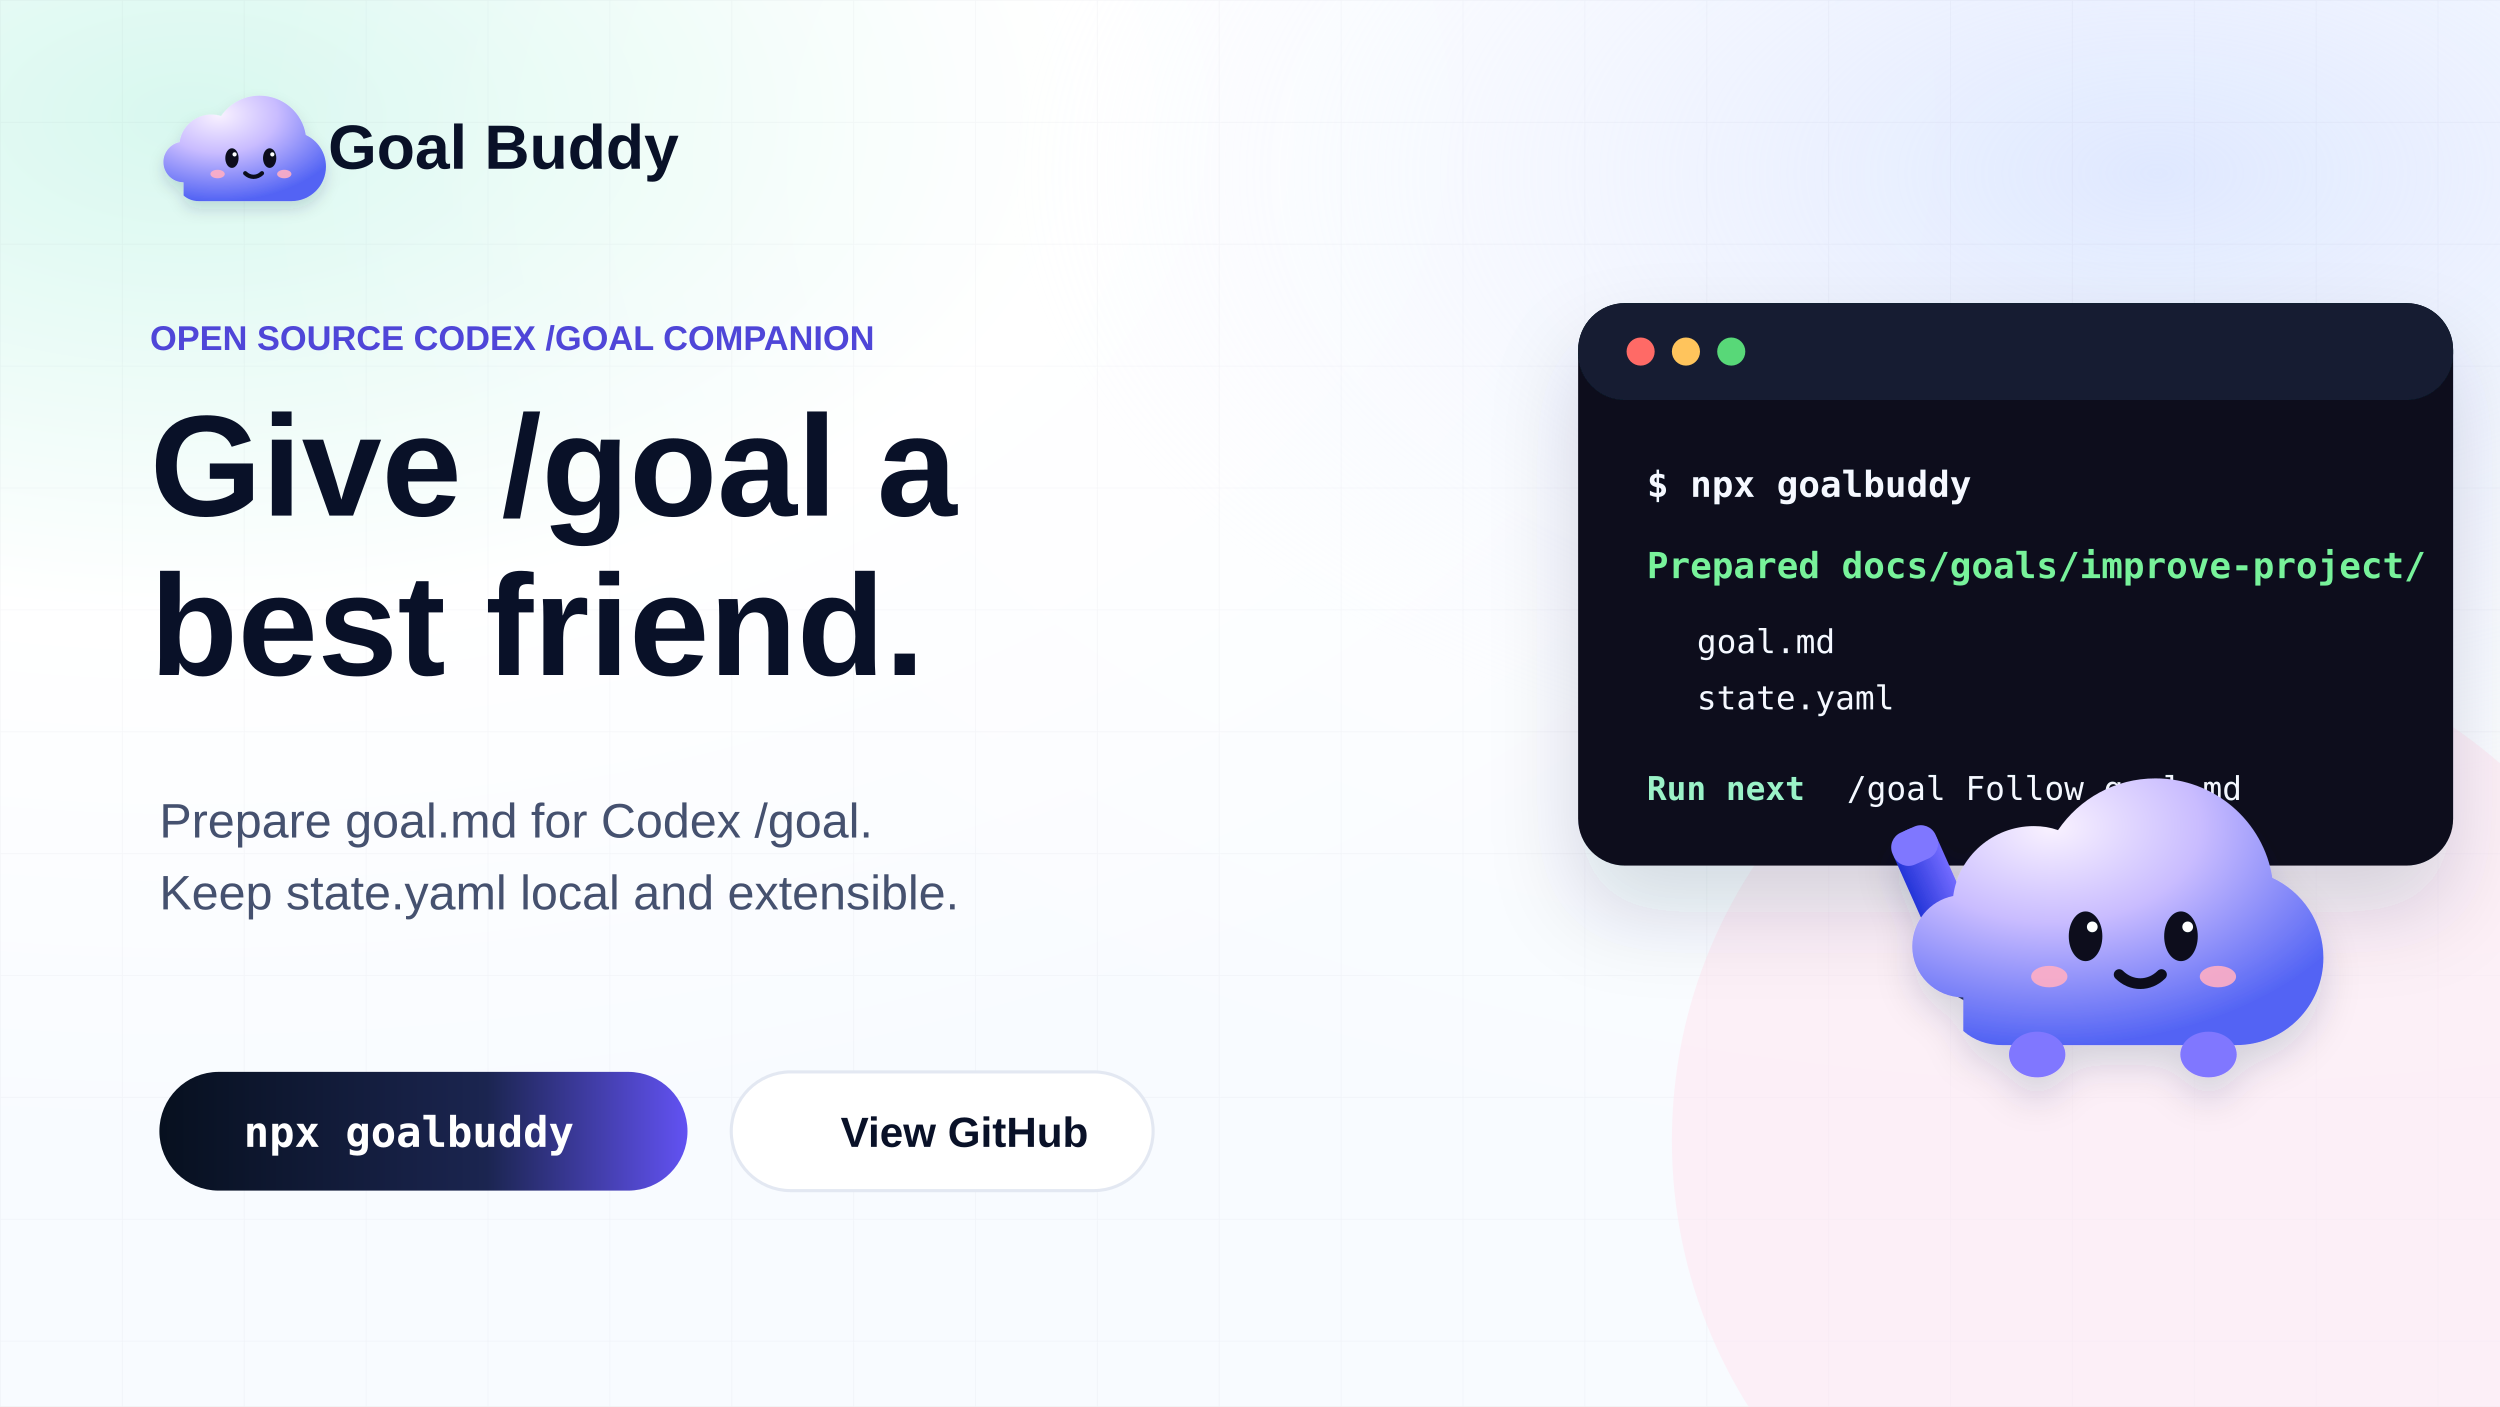
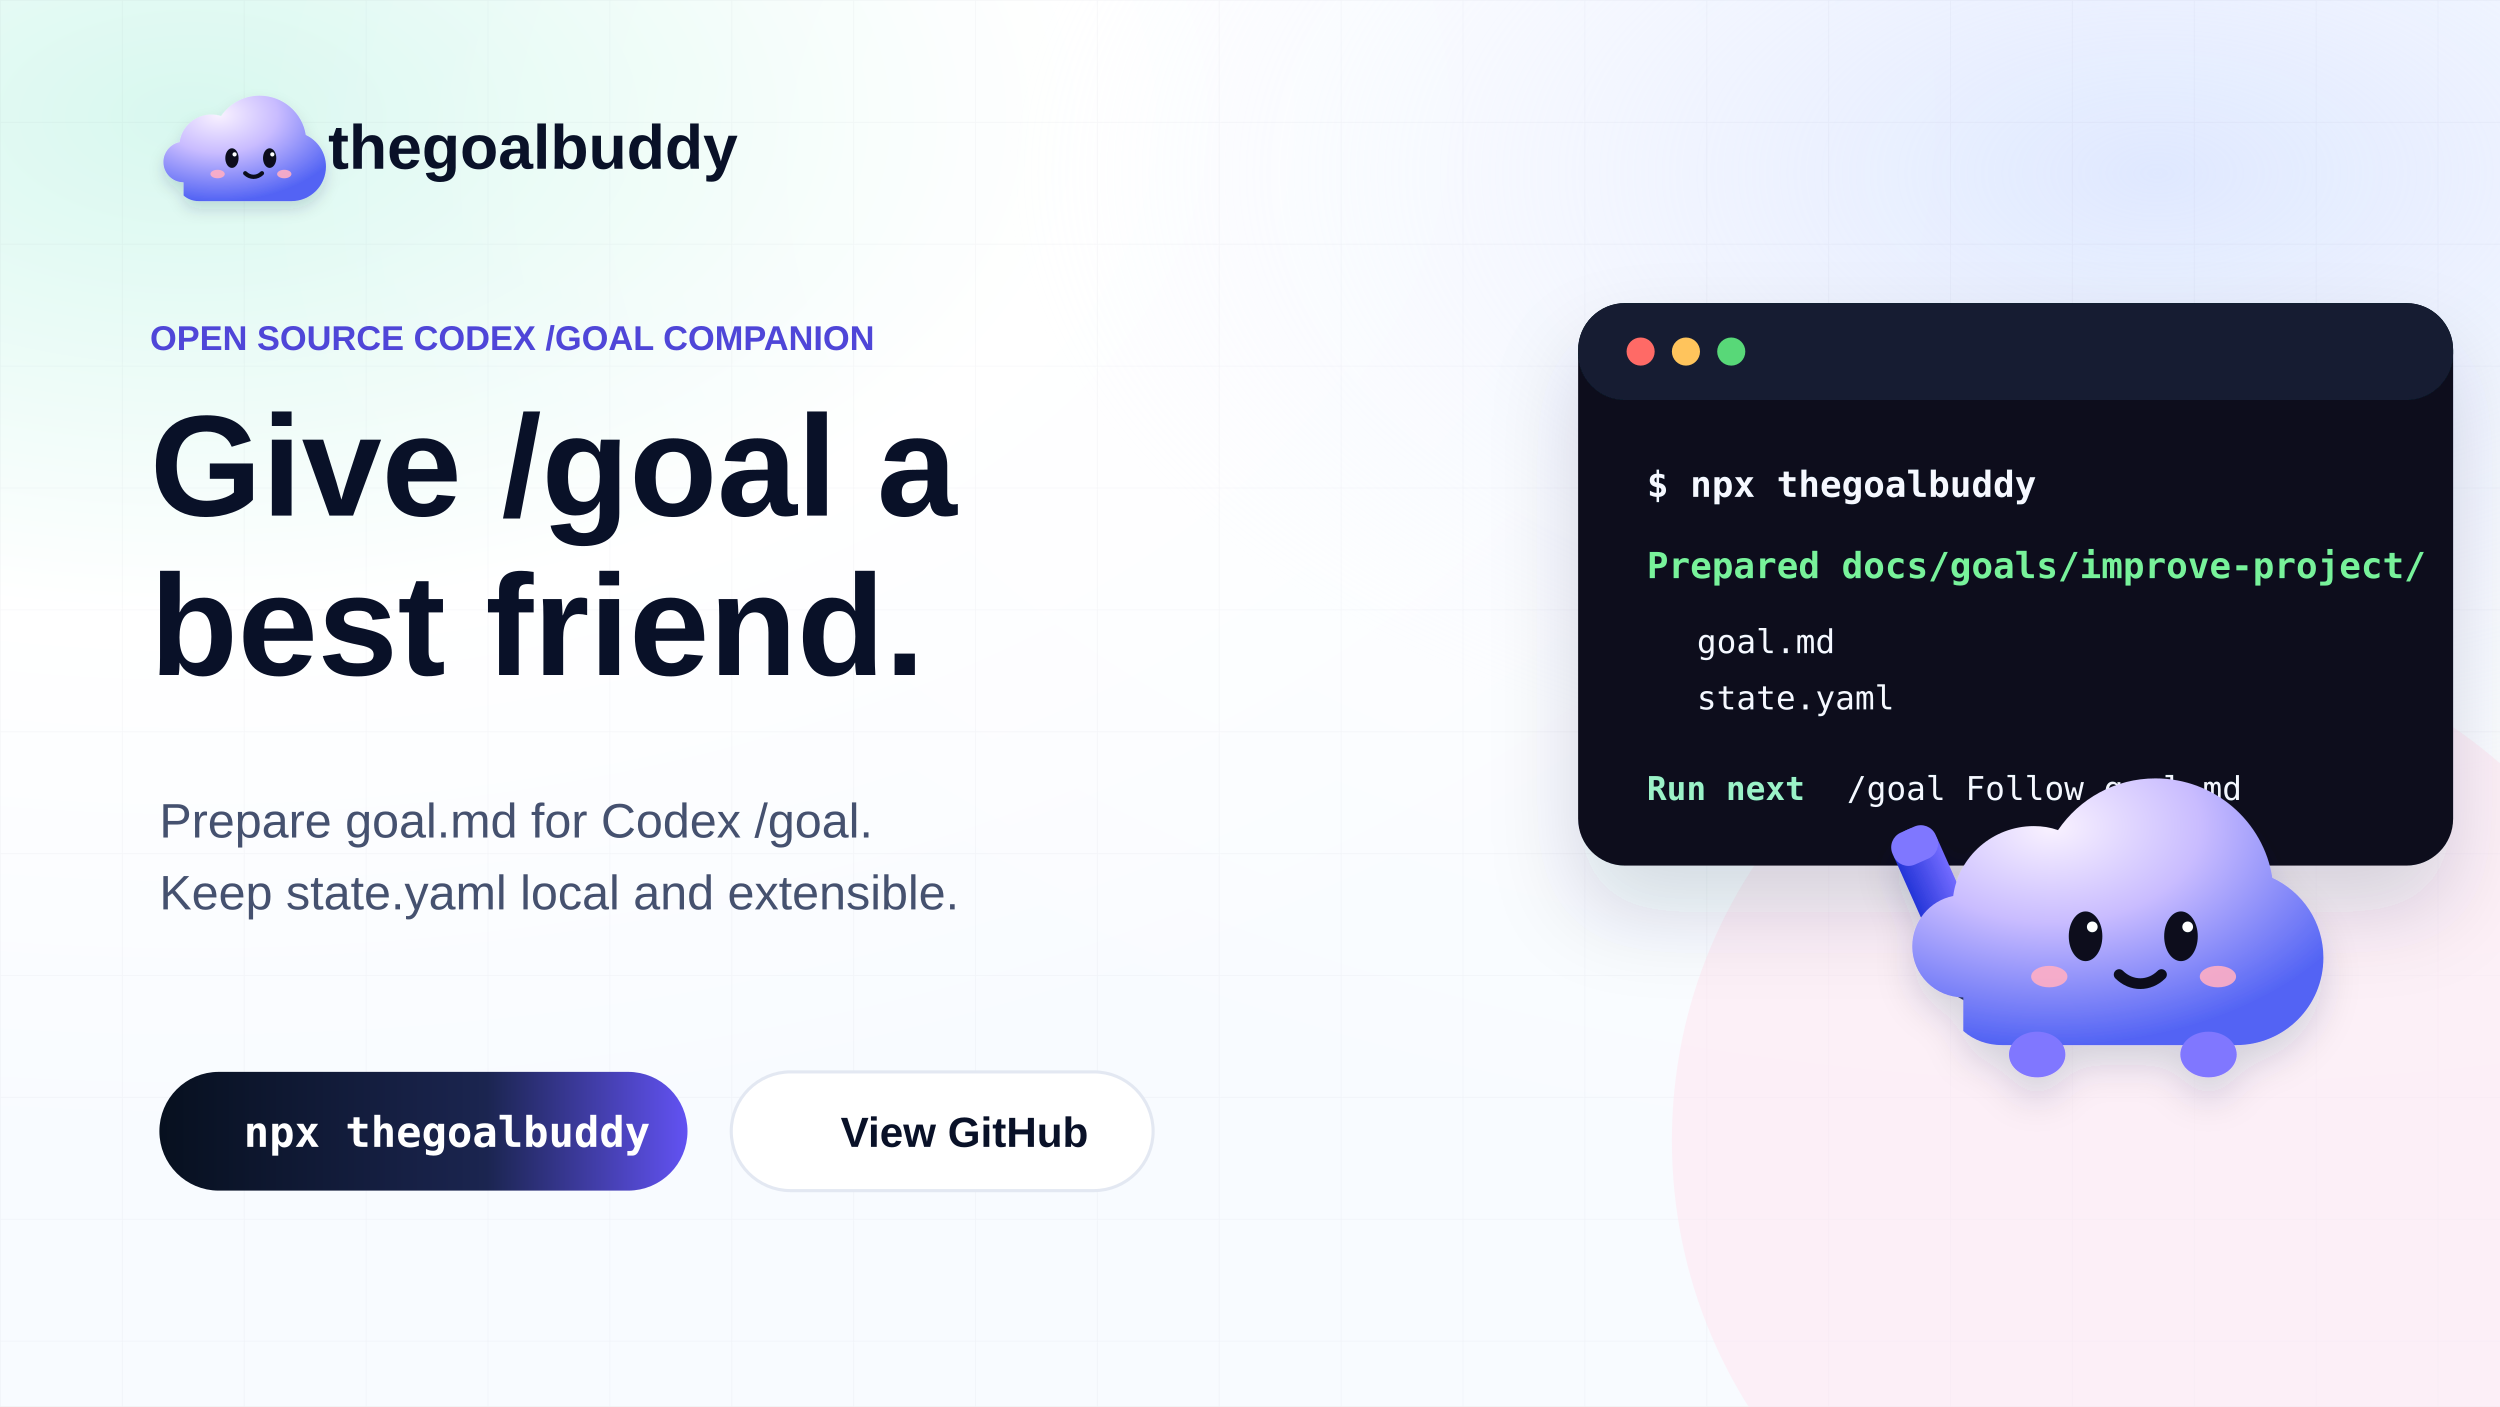
<svg xmlns="http://www.w3.org/2000/svg" viewBox="0 0 1600 900" role="img" aria-labelledby="title desc">
  <defs>
    <radialGradient id="bgMint" cx="8%" cy="8%" r="74%">
      <stop offset="0" stop-color="#d8f8ef" />
      <stop offset=".48" stop-color="#ffffff" />
      <stop offset="1" stop-color="#f8fbff" />
    </radialGradient>
    <radialGradient id="bgBlue" cx="86%" cy="12%" r="76%">
      <stop offset="0" stop-color="#dfe8ff" />
      <stop offset=".6" stop-color="#ffffff" stop-opacity=".35" />
      <stop offset="1" stop-color="#ffffff" stop-opacity="0" />
    </radialGradient>
    <linearGradient id="darkButton" x1="0" x2="1">
      <stop offset="0" stop-color="#07101f" />
      <stop offset=".62" stop-color="#1b2550" />
      <stop offset="1" stop-color="#6252f3" />
    </linearGradient>
    <radialGradient id="cloud" cx="34%" cy="18%" r="82%">
      <stop offset="0" stop-color="#f9f2ff" />
      <stop offset=".44" stop-color="#c9bcff" />
      <stop offset="1" stop-color="#5364f4" />
    </radialGradient>
    <linearGradient id="pencil" x1="0" x2="1">
      <stop offset="0" stop-color="#2435d8" />
      <stop offset="1" stop-color="#736bff" />
    </linearGradient>
    <filter id="softShadow" x="-20%" y="-20%" width="140%" height="150%">
      <feDropShadow dx="0" dy="30" stdDeviation="28" flood-color="#1e2a50" flood-opacity=".16" />
    </filter>
    <pattern id="grid" width="78" height="78" patternUnits="userSpaceOnUse">
      <path d="M78 0H0v78" fill="none" stroke="#091128" stroke-opacity=".055" stroke-width="1" />
    </pattern>
  </defs>
  <rect width="1600" height="900" fill="url(#bgMint)" />
  <rect width="1600" height="900" fill="url(#bgBlue)" />
  <rect width="1600" height="900" fill="url(#grid)" opacity=".55" />
  <circle cx="1390" cy="730" r="320" fill="#ffe4ef" opacity=".5" />
  <g transform="translate(92 76)">
    <g transform="translate(0 -18) scale(.17)" filter="url(#softShadow)">
      <path d="M150 345c-42 0-76-34-76-76 0-37 26-68 61-75 8-59 59-104 120-104 13 0 25 2 36 6 32-47 85-77 145-77 88 0 161 64 174 148 45 21 76 66 76 119 0 72-58 130-130 130H208c-22 0-42-7-58-21z" fill="url(#cloud)" />
      <ellipse cx="332" cy="254" rx="25" ry="37" fill="#07101f" />
      <ellipse cx="474" cy="254" rx="25" ry="37" fill="#07101f" />
      <circle cx="342" cy="240" r="8" fill="#fff" />
      <circle cx="484" cy="240" r="8" fill="#fff" />
      <path d="M382 311c18 18 45 18 63 0" fill="none" stroke="#07101f" stroke-width="16" stroke-linecap="round" />
      <ellipse cx="278" cy="314" rx="27" ry="16" fill="#ffaec4" opacity=".9" />
      <ellipse cx="529" cy="314" rx="27" ry="16" fill="#ffaec4" opacity=".9" />
    </g>
-     <text x="118" y="32" fill="#091128" font-family="Geist, Avenir Next, Arial, sans-serif" font-size="40" font-weight="850">Goal Buddy</text>
+     <text x="118" y="32" fill="#091128" font-family="Geist, Avenir Next, Arial, sans-serif" font-size="40" font-weight="850">thegoalbuddy</text>
  </g>
  <text x="96" y="224" fill="#4f46d8" font-family="Geist, Avenir Next, Arial, sans-serif" font-size="22" font-weight="850">OPEN SOURCE CODEX /GOAL COMPANION</text>
  <text x="96" y="330" fill="#091128" font-family="Geist, Avenir Next, Arial, sans-serif" font-size="92" font-weight="900">Give /goal a</text>
  <text x="96" y="432" fill="#091128" font-family="Geist, Avenir Next, Arial, sans-serif" font-size="92" font-weight="900">best friend.</text>
  <text x="102" y="536" fill="#45516f" font-family="Geist, Avenir Next, Arial, sans-serif" font-size="31" font-weight="500">Prepare goal.md for Codex /goal.</text>
  <text x="102" y="582" fill="#45516f" font-family="Geist, Avenir Next, Arial, sans-serif" font-size="31" font-weight="500">Keep state.yaml local and extensible.</text>
  <rect x="102" y="686" width="338" height="76" rx="38" fill="url(#darkButton)" />
-   <text x="156" y="734" fill="#ffffff" font-family="Geist Mono, Menlo, monospace" font-size="27" font-weight="700">npx goalbuddy</text>
+   <text x="156" y="734" fill="#ffffff" font-family="Geist Mono, Menlo, monospace" font-size="27" font-weight="700">npx thegoalbuddy</text>
  <rect x="468" y="686" width="270" height="76" rx="38" fill="#ffffff" stroke="#e3e8f2" stroke-width="2" />
  <text x="538" y="734" fill="#091128" font-family="Geist, Avenir Next, Arial, sans-serif" font-size="27" font-weight="850">View GitHub</text>
  <g filter="url(#softShadow)" transform="translate(1010 194)">
    <rect width="560" height="360" rx="30" fill="#07101f" />
    <rect width="560" height="62" rx="30" fill="#131d31" />
    <circle cx="40" cy="31" r="9" fill="#ff6b66" />
    <circle cx="69" cy="31" r="9" fill="#ffc45b" />
    <circle cx="98" cy="31" r="9" fill="#58d878" />
-     <text x="44" y="124" fill="#f6f8ff" font-family="Geist Mono, Menlo, monospace" font-size="23" font-weight="600">$ npx goalbuddy</text>
+     <text x="44" y="124" fill="#f6f8ff" font-family="Geist Mono, Menlo, monospace" font-size="23" font-weight="600">$ npx thegoalbuddy</text>
    <text x="44" y="176" fill="#78f29a" font-family="Geist Mono, Menlo, monospace" font-size="23" font-weight="600">Prepared docs/goals/improve-project/</text>
    <text x="76" y="224" fill="#f6f8ff" font-family="Geist Mono, Menlo, monospace" font-size="21">goal.md</text>
    <text x="76" y="260" fill="#f6f8ff" font-family="Geist Mono, Menlo, monospace" font-size="21">state.yaml</text>
    <text x="44" y="318" fill="#9bf2c7" font-family="Geist Mono, Menlo, monospace" font-size="21" font-weight="700">Run next</text>
    <text x="172" y="318" fill="#f6f8ff" font-family="Geist Mono, Menlo, monospace" font-size="21">/goal Follow goal.md</text>
  </g>
  <g filter="url(#softShadow)" transform="translate(1192 490) scale(.43)">
    <g transform="translate(-42 18) rotate(-24 155 210)">
      <rect x="132" y="70" width="70" height="270" rx="34" fill="url(#pencil)" />
      <rect x="132" y="70" width="70" height="52" rx="24" fill="#7f77ff" />
      <path d="M132 325h70l-35 48z" fill="#27335e" />
    </g>
    <path d="M150 345c-42 0-76-34-76-76 0-37 26-68 61-75 8-59 59-104 120-104 13 0 25 2 36 6 32-47 85-77 145-77 88 0 161 64 174 148 45 21 76 66 76 119 0 72-58 130-130 130H208c-22 0-42-7-58-21z" fill="url(#cloud)" />
    <ellipse cx="332" cy="254" rx="25" ry="37" fill="#07101f" />
    <ellipse cx="474" cy="254" rx="25" ry="37" fill="#07101f" />
    <circle cx="342" cy="240" r="8" fill="#fff" />
    <circle cx="484" cy="240" r="8" fill="#fff" />
    <path d="M382 311c18 18 45 18 63 0" fill="none" stroke="#07101f" stroke-width="16" stroke-linecap="round" />
    <ellipse cx="278" cy="314" rx="27" ry="16" fill="#ffaec4" opacity=".9" />
    <ellipse cx="529" cy="314" rx="27" ry="16" fill="#ffaec4" opacity=".9" />
    <ellipse cx="260" cy="430" rx="42" ry="34" fill="#8077ff" />
    <ellipse cx="515" cy="430" rx="42" ry="34" fill="#8077ff" />
  </g>
</svg>
